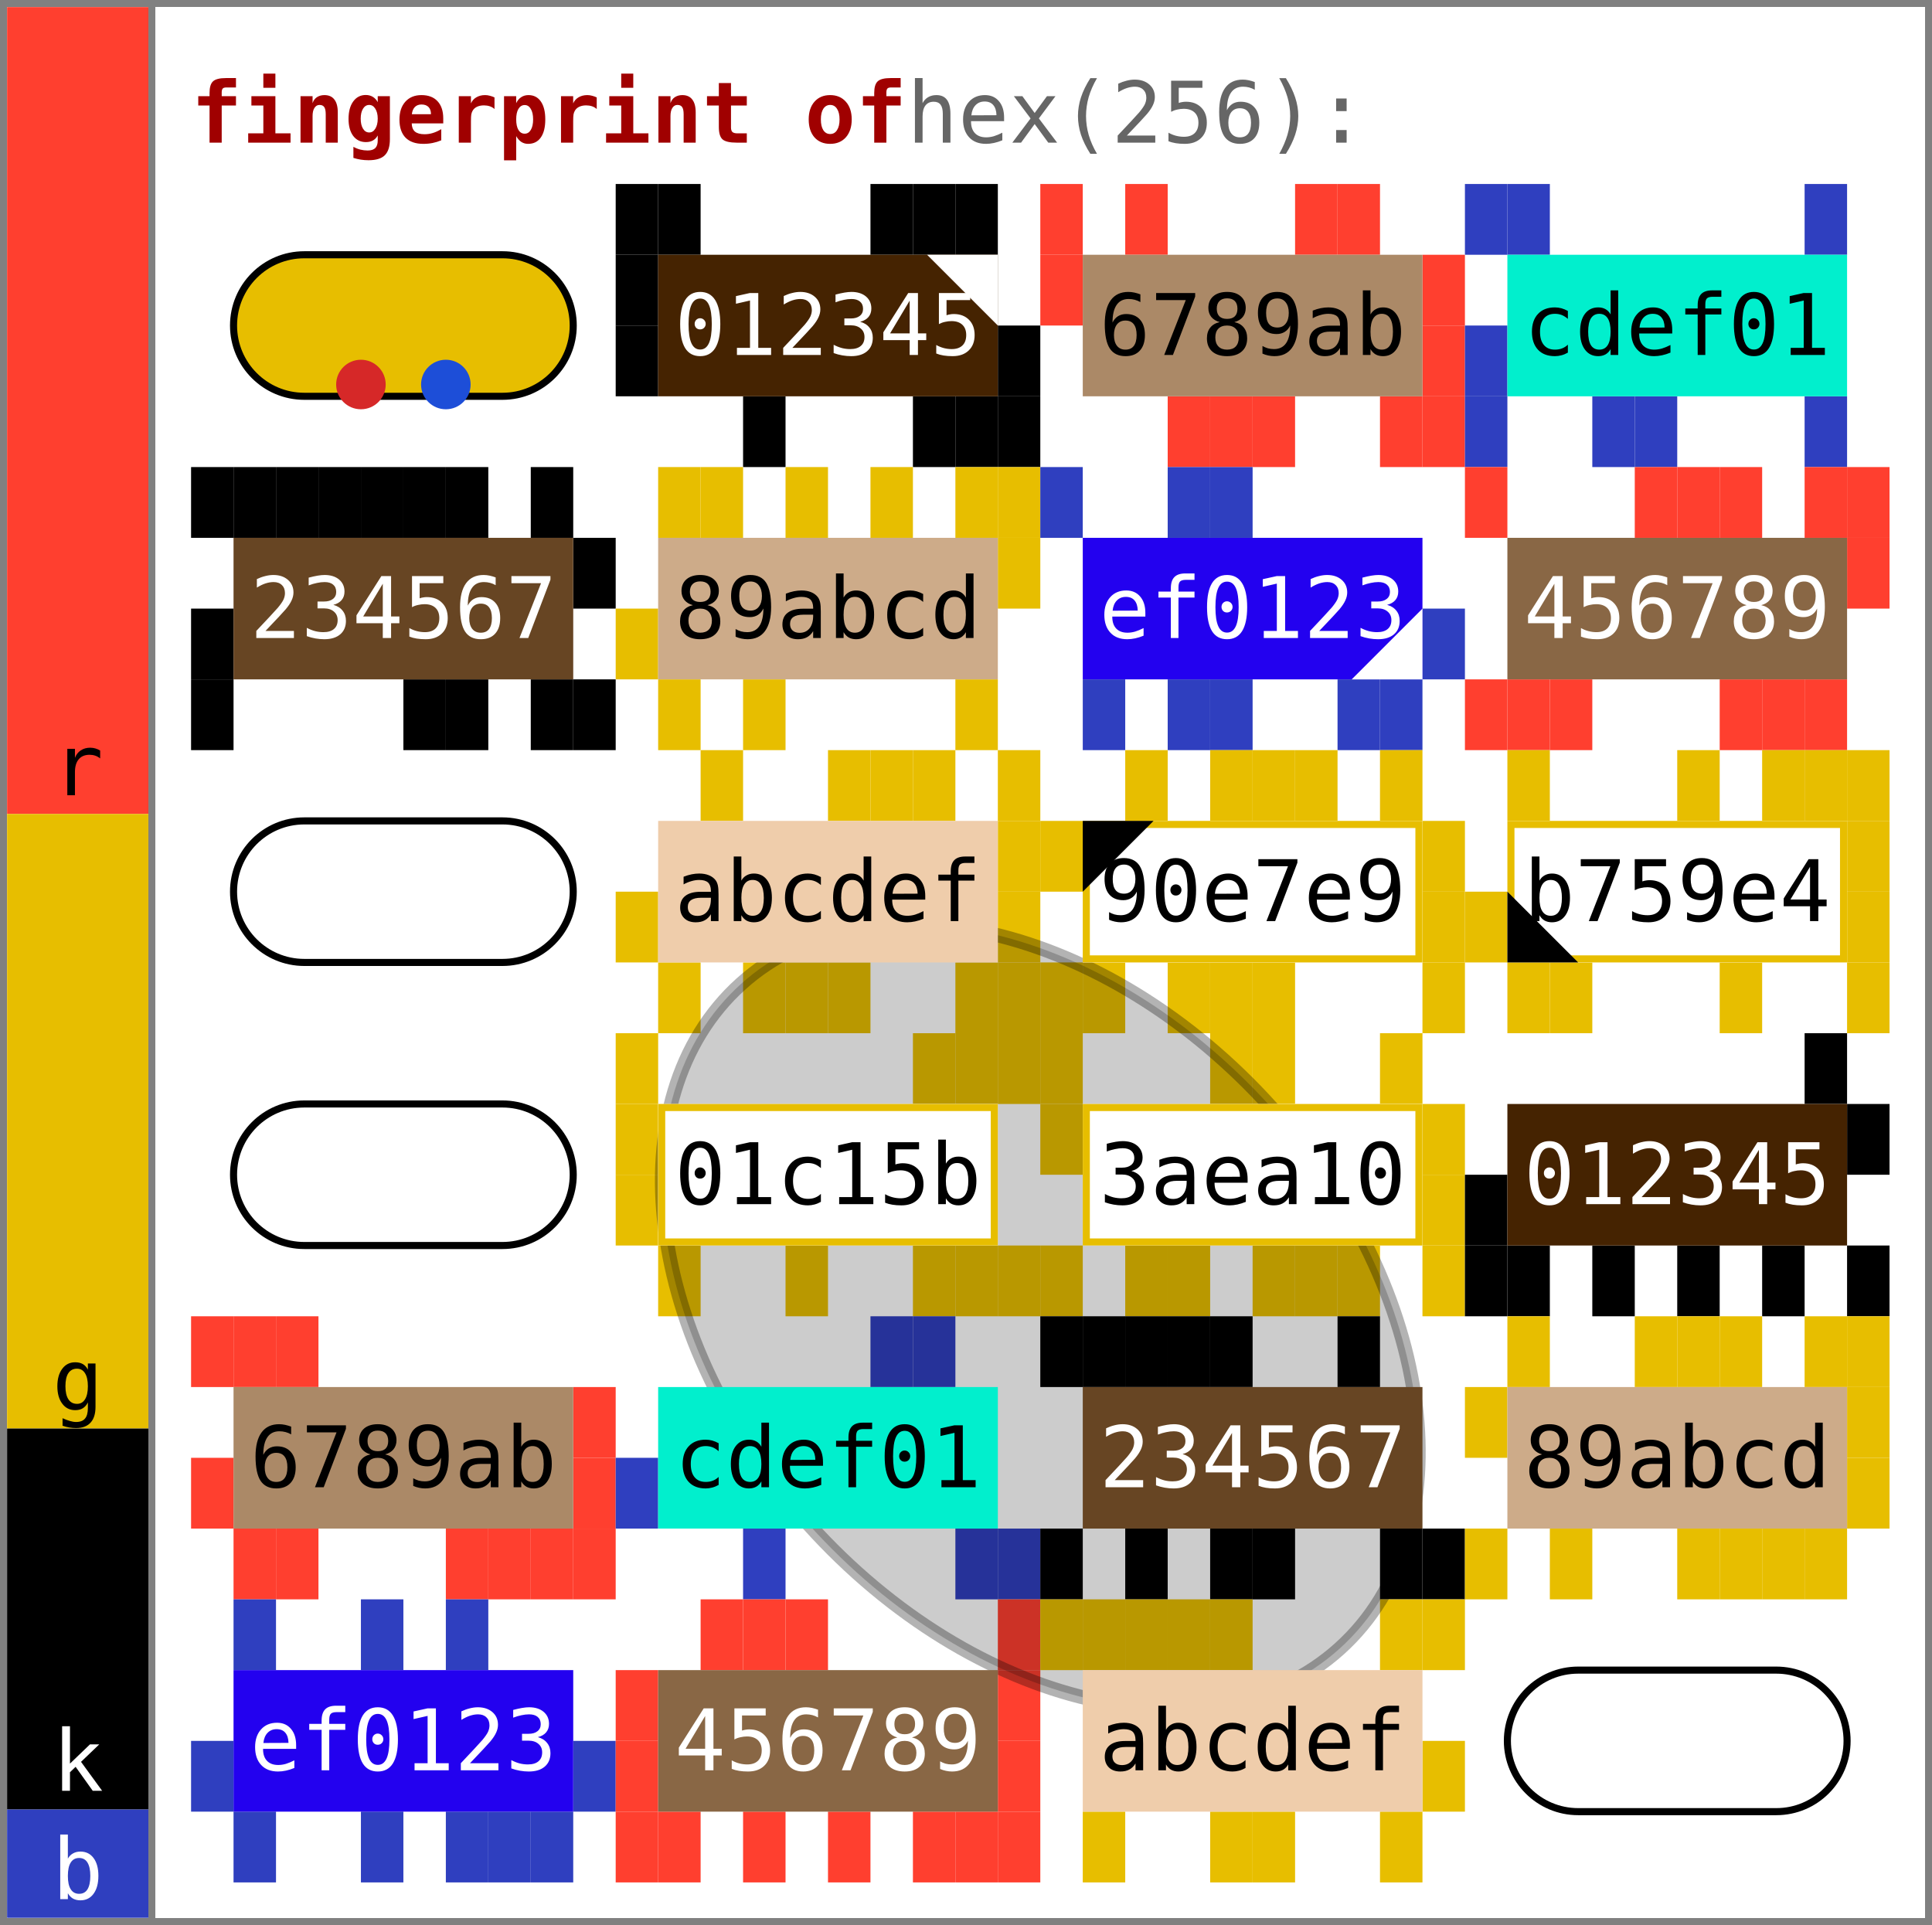
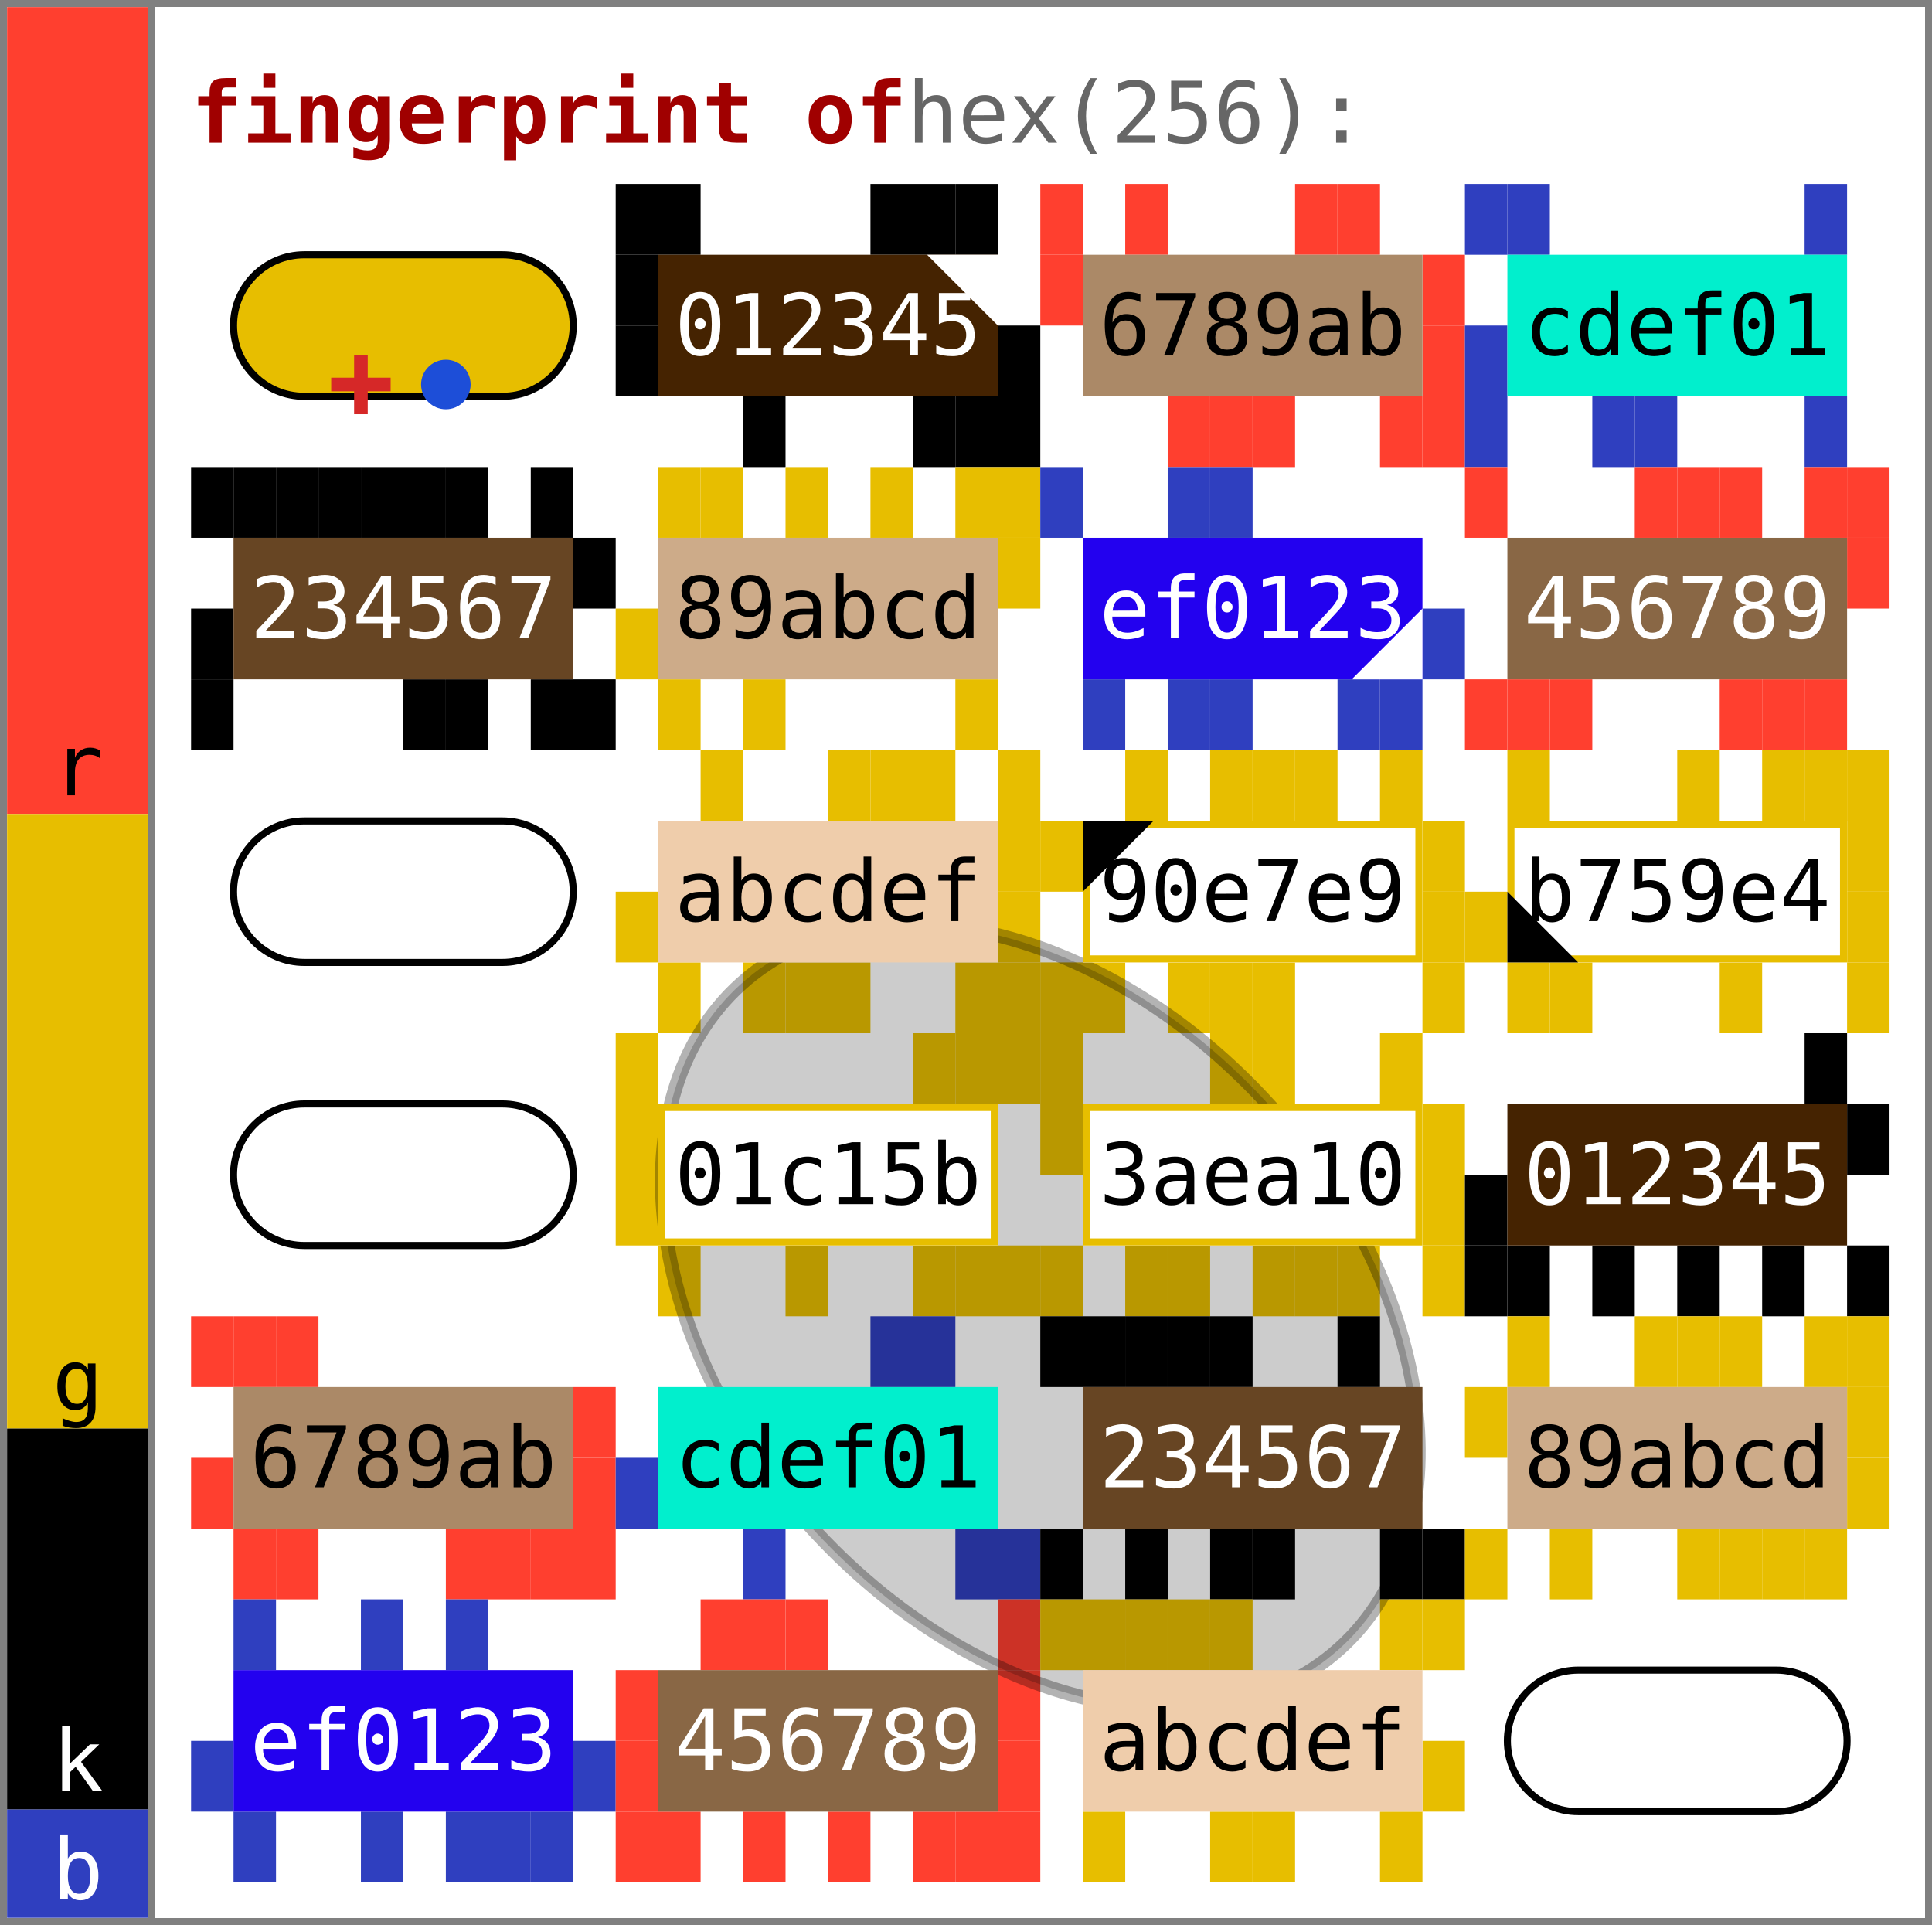
- <svg xmlns="http://www.w3.org/2000/svg" width="273.0" height="272.0" viewBox="0 0 273.0 272.0" data-entviz-version="v7" data-entviz-lib="0.7.1" data-input-bytes="256" data-cols="4" data-rows="6" data-truncated="true">
+ <svg xmlns="http://www.w3.org/2000/svg" width="273.0" height="272.0" viewBox="0 0 273.0 272.0" data-entviz-version="v8" data-entviz-lib="0.7.1" data-input-bytes="256" data-cols="4" data-rows="6" data-truncated="true">
  <defs>
    <clipPath id="grid-clip-c479c3873cc56621-4x6">
      <rect x="27.0" y="26.0" width="240.0" height="240.0" />
    </clipPath>
  </defs>
  <rect x="0" y="0" width="273.0" height="272.0" fill="#ffffff" />
  <g data-channel="grid">
    <rect x="27.0" y="26.0" width="240.0" height="240.0" fill="#ffffff" />
    <g>
      <rect x="87.0" y="26.0" width="6.0" height="10.0" fill="#000000" />
      <rect x="93.0" y="26.0" width="6.0" height="10.0" fill="#000000" />
      <rect x="123.0" y="26.0" width="6.0" height="10.0" fill="#000000" />
      <rect x="129.0" y="26.0" width="6.0" height="10.0" fill="#000000" />
      <rect x="135.0" y="26.0" width="6.0" height="10.0" fill="#000000" />
      <rect x="141.0" y="46.0" width="6.0" height="10.0" fill="#000000" />
      <rect x="141.0" y="56.0" width="6.0" height="10.0" fill="#000000" />
      <rect x="135.0" y="56.0" width="6.0" height="10.0" fill="#000000" />
      <rect x="129.0" y="56.0" width="6.0" height="10.0" fill="#000000" />
      <rect x="105.0" y="56.0" width="6.0" height="10.0" fill="#000000" />
      <rect x="87.0" y="46.0" width="6.0" height="10.0" fill="#000000" />
      <rect x="87.0" y="36.0" width="6.0" height="10.0" fill="#000000" />
      <rect x="147.0" y="26.0" width="6.0" height="10.0" fill="#ff3f2f" />
      <rect x="159.0" y="26.0" width="6.0" height="10.0" fill="#ff3f2f" />
      <rect x="183.0" y="26.0" width="6.0" height="10.0" fill="#ff3f2f" />
      <rect x="189.0" y="26.0" width="6.0" height="10.0" fill="#ff3f2f" />
      <rect x="201.0" y="36.0" width="6.0" height="10.0" fill="#ff3f2f" />
      <rect x="201.0" y="46.0" width="6.0" height="10.0" fill="#ff3f2f" />
      <rect x="201.0" y="56.0" width="6.0" height="10.0" fill="#ff3f2f" />
      <rect x="195.0" y="56.0" width="6.0" height="10.0" fill="#ff3f2f" />
      <rect x="177.0" y="56.0" width="6.0" height="10.0" fill="#ff3f2f" />
      <rect x="171.0" y="56.0" width="6.0" height="10.0" fill="#ff3f2f" />
      <rect x="165.0" y="56.0" width="6.0" height="10.0" fill="#ff3f2f" />
      <rect x="147.0" y="36.0" width="6.0" height="10.0" fill="#ff3f2f" />
      <rect x="207.0" y="26.0" width="6.0" height="10.0" fill="#2f3fbf" />
      <rect x="213.0" y="26.0" width="6.0" height="10.0" fill="#2f3fbf" />
      <rect x="255.0" y="26.0" width="6.0" height="10.0" fill="#2f3fbf" />
      <rect x="255.0" y="56.0" width="6.0" height="10.0" fill="#2f3fbf" />
      <rect x="231.0" y="56.0" width="6.0" height="10.0" fill="#2f3fbf" />
      <rect x="225.0" y="56.0" width="6.0" height="10.0" fill="#2f3fbf" />
      <rect x="207.0" y="56.0" width="6.0" height="10.0" fill="#2f3fbf" />
      <rect x="207.0" y="46.0" width="6.0" height="10.0" fill="#2f3fbf" />
      <rect x="27.0" y="66.0" width="6.0" height="10.0" fill="#000000" />
      <rect x="33.0" y="66.0" width="6.0" height="10.0" fill="#000000" />
      <rect x="39.0" y="66.0" width="6.0" height="10.0" fill="#000000" />
      <rect x="45.0" y="66.0" width="6.0" height="10.0" fill="#000000" />
      <rect x="51.0" y="66.0" width="6.0" height="10.0" fill="#000000" />
      <rect x="57.0" y="66.0" width="6.0" height="10.0" fill="#000000" />
      <rect x="63.0" y="66.0" width="6.0" height="10.0" fill="#000000" />
      <rect x="75.0" y="66.0" width="6.0" height="10.0" fill="#000000" />
      <rect x="81.0" y="76.0" width="6.0" height="10.0" fill="#000000" />
      <rect x="81.0" y="96.0" width="6.0" height="10.0" fill="#000000" />
      <rect x="75.0" y="96.0" width="6.0" height="10.0" fill="#000000" />
      <rect x="63.0" y="96.0" width="6.0" height="10.0" fill="#000000" />
      <rect x="57.0" y="96.0" width="6.0" height="10.0" fill="#000000" />
      <rect x="27.0" y="96.0" width="6.0" height="10.0" fill="#000000" />
      <rect x="27.0" y="86.0" width="6.0" height="10.0" fill="#000000" />
      <rect x="93.0" y="66.0" width="6.0" height="10.0" fill="#e7be00" />
      <rect x="99.0" y="66.0" width="6.0" height="10.0" fill="#e7be00" />
      <rect x="111.0" y="66.0" width="6.0" height="10.0" fill="#e7be00" />
      <rect x="123.0" y="66.0" width="6.0" height="10.0" fill="#e7be00" />
      <rect x="135.0" y="66.0" width="6.0" height="10.0" fill="#e7be00" />
      <rect x="141.0" y="66.0" width="6.0" height="10.0" fill="#e7be00" />
      <rect x="141.0" y="76.0" width="6.0" height="10.0" fill="#e7be00" />
      <rect x="135.0" y="96.0" width="6.0" height="10.0" fill="#e7be00" />
      <rect x="105.0" y="96.0" width="6.0" height="10.0" fill="#e7be00" />
      <rect x="93.0" y="96.0" width="6.0" height="10.0" fill="#e7be00" />
      <rect x="87.0" y="86.0" width="6.0" height="10.0" fill="#e7be00" />
      <rect x="147.0" y="66.0" width="6.0" height="10.0" fill="#2f3fbf" />
      <rect x="165.0" y="66.0" width="6.0" height="10.0" fill="#2f3fbf" />
      <rect x="171.0" y="66.0" width="6.0" height="10.0" fill="#2f3fbf" />
      <rect x="201.0" y="86.0" width="6.0" height="10.0" fill="#2f3fbf" />
      <rect x="195.0" y="96.0" width="6.0" height="10.0" fill="#2f3fbf" />
      <rect x="189.0" y="96.0" width="6.0" height="10.0" fill="#2f3fbf" />
      <rect x="171.0" y="96.0" width="6.0" height="10.0" fill="#2f3fbf" />
      <rect x="165.0" y="96.0" width="6.0" height="10.0" fill="#2f3fbf" />
      <rect x="153.0" y="96.0" width="6.0" height="10.0" fill="#2f3fbf" />
      <rect x="207.0" y="66.0" width="6.0" height="10.0" fill="#ff3f2f" />
      <rect x="231.0" y="66.0" width="6.0" height="10.0" fill="#ff3f2f" />
      <rect x="237.0" y="66.0" width="6.0" height="10.0" fill="#ff3f2f" />
      <rect x="243.0" y="66.0" width="6.0" height="10.0" fill="#ff3f2f" />
      <rect x="255.0" y="66.0" width="6.0" height="10.0" fill="#ff3f2f" />
      <rect x="261.0" y="66.0" width="6.0" height="10.0" fill="#ff3f2f" />
      <rect x="261.0" y="76.0" width="6.0" height="10.0" fill="#ff3f2f" />
      <rect x="255.0" y="96.0" width="6.0" height="10.0" fill="#ff3f2f" />
      <rect x="249.0" y="96.0" width="6.0" height="10.0" fill="#ff3f2f" />
      <rect x="243.0" y="96.0" width="6.0" height="10.0" fill="#ff3f2f" />
      <rect x="219.0" y="96.0" width="6.0" height="10.0" fill="#ff3f2f" />
      <rect x="213.0" y="96.0" width="6.0" height="10.0" fill="#ff3f2f" />
      <rect x="207.0" y="96.0" width="6.0" height="10.0" fill="#ff3f2f" />
      <rect x="99.0" y="106.0" width="6.0" height="10.0" fill="#e7be00" />
      <rect x="117.0" y="106.0" width="6.0" height="10.0" fill="#e7be00" />
      <rect x="123.0" y="106.0" width="6.0" height="10.0" fill="#e7be00" />
      <rect x="129.0" y="106.0" width="6.0" height="10.0" fill="#e7be00" />
      <rect x="141.0" y="106.0" width="6.0" height="10.0" fill="#e7be00" />
      <rect x="141.0" y="116.0" width="6.0" height="10.0" fill="#e7be00" />
      <rect x="141.0" y="126.0" width="6.0" height="10.0" fill="#e7be00" />
      <rect x="141.0" y="136.0" width="6.0" height="10.0" fill="#e7be00" />
      <rect x="135.0" y="136.0" width="6.0" height="10.0" fill="#e7be00" />
      <rect x="117.0" y="136.0" width="6.0" height="10.0" fill="#e7be00" />
      <rect x="111.0" y="136.0" width="6.0" height="10.0" fill="#e7be00" />
      <rect x="105.0" y="136.0" width="6.0" height="10.0" fill="#e7be00" />
      <rect x="93.0" y="136.0" width="6.0" height="10.0" fill="#e7be00" />
      <rect x="87.0" y="126.0" width="6.0" height="10.0" fill="#e7be00" />
      <rect x="159.0" y="106.0" width="6.0" height="10.0" fill="#e7be00" />
      <rect x="171.0" y="106.0" width="6.0" height="10.0" fill="#e7be00" />
      <rect x="177.0" y="106.0" width="6.0" height="10.0" fill="#e7be00" />
      <rect x="183.0" y="106.0" width="6.0" height="10.0" fill="#e7be00" />
      <rect x="195.0" y="106.0" width="6.0" height="10.0" fill="#e7be00" />
      <rect x="201.0" y="116.0" width="6.0" height="10.0" fill="#e7be00" />
      <rect x="201.0" y="126.0" width="6.0" height="10.0" fill="#e7be00" />
      <rect x="201.0" y="136.0" width="6.0" height="10.0" fill="#e7be00" />
      <rect x="177.0" y="136.0" width="6.0" height="10.0" fill="#e7be00" />
      <rect x="171.0" y="136.0" width="6.0" height="10.0" fill="#e7be00" />
      <rect x="165.0" y="136.0" width="6.0" height="10.0" fill="#e7be00" />
      <rect x="153.0" y="136.0" width="6.0" height="10.0" fill="#e7be00" />
      <rect x="147.0" y="136.0" width="6.0" height="10.0" fill="#e7be00" />
      <rect x="147.0" y="116.0" width="6.0" height="10.0" fill="#e7be00" />
      <rect x="213.0" y="106.0" width="6.0" height="10.0" fill="#e7be00" />
      <rect x="237.0" y="106.0" width="6.0" height="10.0" fill="#e7be00" />
      <rect x="249.0" y="106.0" width="6.0" height="10.0" fill="#e7be00" />
      <rect x="255.0" y="106.0" width="6.0" height="10.0" fill="#e7be00" />
      <rect x="261.0" y="106.0" width="6.0" height="10.0" fill="#e7be00" />
      <rect x="261.0" y="116.0" width="6.0" height="10.0" fill="#e7be00" />
      <rect x="261.0" y="126.0" width="6.0" height="10.0" fill="#e7be00" />
      <rect x="261.0" y="136.0" width="6.0" height="10.0" fill="#e7be00" />
      <rect x="243.0" y="136.0" width="6.0" height="10.0" fill="#e7be00" />
      <rect x="219.0" y="136.0" width="6.0" height="10.0" fill="#e7be00" />
      <rect x="213.0" y="136.0" width="6.0" height="10.0" fill="#e7be00" />
      <rect x="207.0" y="126.0" width="6.0" height="10.0" fill="#e7be00" />
      <rect x="87.0" y="146.0" width="6.0" height="10.0" fill="#e7be00" />
      <rect x="129.0" y="146.0" width="6.0" height="10.0" fill="#e7be00" />
      <rect x="135.0" y="146.0" width="6.0" height="10.0" fill="#e7be00" />
      <rect x="141.0" y="146.0" width="6.0" height="10.0" fill="#e7be00" />
      <rect x="141.0" y="176.0" width="6.0" height="10.0" fill="#e7be00" />
      <rect x="135.0" y="176.0" width="6.0" height="10.0" fill="#e7be00" />
      <rect x="129.0" y="176.0" width="6.0" height="10.0" fill="#e7be00" />
      <rect x="111.0" y="176.0" width="6.0" height="10.0" fill="#e7be00" />
      <rect x="93.0" y="176.0" width="6.0" height="10.0" fill="#e7be00" />
      <rect x="87.0" y="166.0" width="6.0" height="10.0" fill="#e7be00" />
      <rect x="87.0" y="156.0" width="6.0" height="10.0" fill="#e7be00" />
      <rect x="147.0" y="146.0" width="6.0" height="10.0" fill="#e7be00" />
      <rect x="171.0" y="146.0" width="6.0" height="10.0" fill="#e7be00" />
      <rect x="177.0" y="146.0" width="6.0" height="10.0" fill="#e7be00" />
      <rect x="195.0" y="146.0" width="6.0" height="10.0" fill="#e7be00" />
      <rect x="201.0" y="156.0" width="6.0" height="10.0" fill="#e7be00" />
      <rect x="201.0" y="166.0" width="6.0" height="10.0" fill="#e7be00" />
      <rect x="201.0" y="176.0" width="6.0" height="10.0" fill="#e7be00" />
      <rect x="189.0" y="176.0" width="6.0" height="10.0" fill="#e7be00" />
      <rect x="183.0" y="176.0" width="6.0" height="10.0" fill="#e7be00" />
      <rect x="177.0" y="176.0" width="6.0" height="10.0" fill="#e7be00" />
      <rect x="165.0" y="176.0" width="6.0" height="10.0" fill="#e7be00" />
      <rect x="159.0" y="176.0" width="6.0" height="10.0" fill="#e7be00" />
      <rect x="147.0" y="176.0" width="6.0" height="10.0" fill="#e7be00" />
      <rect x="147.0" y="156.0" width="6.0" height="10.0" fill="#e7be00" />
      <rect x="255.0" y="146.0" width="6.0" height="10.0" fill="#000000" />
      <rect x="261.0" y="156.0" width="6.0" height="10.0" fill="#000000" />
      <rect x="261.0" y="176.0" width="6.0" height="10.0" fill="#000000" />
      <rect x="249.0" y="176.0" width="6.0" height="10.0" fill="#000000" />
      <rect x="237.0" y="176.0" width="6.0" height="10.0" fill="#000000" />
      <rect x="225.0" y="176.0" width="6.0" height="10.0" fill="#000000" />
      <rect x="213.0" y="176.0" width="6.0" height="10.0" fill="#000000" />
      <rect x="207.0" y="176.0" width="6.0" height="10.0" fill="#000000" />
      <rect x="207.0" y="166.0" width="6.0" height="10.0" fill="#000000" />
      <rect x="27.0" y="186.0" width="6.0" height="10.0" fill="#ff3f2f" />
      <rect x="33.0" y="186.0" width="6.0" height="10.0" fill="#ff3f2f" />
      <rect x="39.0" y="186.0" width="6.0" height="10.0" fill="#ff3f2f" />
      <rect x="81.0" y="196.0" width="6.0" height="10.0" fill="#ff3f2f" />
      <rect x="81.0" y="206.0" width="6.0" height="10.0" fill="#ff3f2f" />
      <rect x="81.0" y="216.0" width="6.0" height="10.0" fill="#ff3f2f" />
      <rect x="75.0" y="216.0" width="6.0" height="10.0" fill="#ff3f2f" />
      <rect x="69.0" y="216.0" width="6.0" height="10.0" fill="#ff3f2f" />
      <rect x="63.0" y="216.0" width="6.0" height="10.0" fill="#ff3f2f" />
      <rect x="39.0" y="216.0" width="6.0" height="10.0" fill="#ff3f2f" />
      <rect x="33.0" y="216.0" width="6.0" height="10.0" fill="#ff3f2f" />
      <rect x="27.0" y="206.0" width="6.0" height="10.0" fill="#ff3f2f" />
      <rect x="123.0" y="186.0" width="6.0" height="10.0" fill="#2f3fbf" />
      <rect x="129.0" y="186.0" width="6.0" height="10.0" fill="#2f3fbf" />
      <rect x="141.0" y="216.0" width="6.0" height="10.0" fill="#2f3fbf" />
      <rect x="135.0" y="216.0" width="6.0" height="10.0" fill="#2f3fbf" />
      <rect x="105.0" y="216.0" width="6.0" height="10.0" fill="#2f3fbf" />
      <rect x="87.0" y="206.0" width="6.0" height="10.0" fill="#2f3fbf" />
      <rect x="147.0" y="186.0" width="6.0" height="10.0" fill="#000000" />
      <rect x="153.0" y="186.0" width="6.0" height="10.0" fill="#000000" />
      <rect x="159.0" y="186.0" width="6.0" height="10.0" fill="#000000" />
      <rect x="165.0" y="186.0" width="6.0" height="10.0" fill="#000000" />
      <rect x="171.0" y="186.0" width="6.0" height="10.0" fill="#000000" />
      <rect x="189.0" y="186.0" width="6.0" height="10.0" fill="#000000" />
      <rect x="201.0" y="216.0" width="6.0" height="10.0" fill="#000000" />
      <rect x="195.0" y="216.0" width="6.0" height="10.0" fill="#000000" />
      <rect x="177.0" y="216.0" width="6.0" height="10.0" fill="#000000" />
      <rect x="171.0" y="216.0" width="6.0" height="10.0" fill="#000000" />
      <rect x="159.0" y="216.0" width="6.0" height="10.0" fill="#000000" />
      <rect x="147.0" y="216.0" width="6.0" height="10.0" fill="#000000" />
      <rect x="213.0" y="186.0" width="6.0" height="10.0" fill="#e7be00" />
      <rect x="231.0" y="186.0" width="6.0" height="10.0" fill="#e7be00" />
      <rect x="237.0" y="186.0" width="6.0" height="10.0" fill="#e7be00" />
      <rect x="243.0" y="186.0" width="6.0" height="10.0" fill="#e7be00" />
      <rect x="255.0" y="186.0" width="6.0" height="10.0" fill="#e7be00" />
      <rect x="261.0" y="186.0" width="6.0" height="10.0" fill="#e7be00" />
      <rect x="261.0" y="196.0" width="6.0" height="10.0" fill="#e7be00" />
      <rect x="261.0" y="206.0" width="6.0" height="10.0" fill="#e7be00" />
      <rect x="255.0" y="216.0" width="6.0" height="10.0" fill="#e7be00" />
      <rect x="249.0" y="216.0" width="6.0" height="10.0" fill="#e7be00" />
      <rect x="243.0" y="216.0" width="6.0" height="10.0" fill="#e7be00" />
      <rect x="237.0" y="216.0" width="6.0" height="10.0" fill="#e7be00" />
      <rect x="219.0" y="216.0" width="6.0" height="10.0" fill="#e7be00" />
      <rect x="207.0" y="216.0" width="6.0" height="10.0" fill="#e7be00" />
      <rect x="207.0" y="196.0" width="6.0" height="10.0" fill="#e7be00" />
      <rect x="33.0" y="226.0" width="6.0" height="10.0" fill="#2f3fbf" />
      <rect x="51.0" y="226.0" width="6.0" height="10.0" fill="#2f3fbf" />
      <rect x="63.0" y="226.0" width="6.0" height="10.0" fill="#2f3fbf" />
      <rect x="81.0" y="246.0" width="6.0" height="10.0" fill="#2f3fbf" />
      <rect x="75.0" y="256.0" width="6.0" height="10.0" fill="#2f3fbf" />
      <rect x="69.0" y="256.0" width="6.0" height="10.0" fill="#2f3fbf" />
      <rect x="63.0" y="256.0" width="6.0" height="10.0" fill="#2f3fbf" />
      <rect x="51.0" y="256.0" width="6.0" height="10.0" fill="#2f3fbf" />
      <rect x="33.0" y="256.0" width="6.0" height="10.0" fill="#2f3fbf" />
      <rect x="27.0" y="246.0" width="6.0" height="10.0" fill="#2f3fbf" />
      <rect x="99.0" y="226.0" width="6.0" height="10.0" fill="#ff3f2f" />
      <rect x="105.0" y="226.0" width="6.0" height="10.0" fill="#ff3f2f" />
      <rect x="111.0" y="226.0" width="6.0" height="10.0" fill="#ff3f2f" />
      <rect x="141.0" y="226.0" width="6.0" height="10.0" fill="#ff3f2f" />
      <rect x="141.0" y="236.0" width="6.0" height="10.0" fill="#ff3f2f" />
      <rect x="141.0" y="246.0" width="6.0" height="10.0" fill="#ff3f2f" />
      <rect x="141.0" y="256.0" width="6.0" height="10.0" fill="#ff3f2f" />
      <rect x="135.0" y="256.0" width="6.0" height="10.0" fill="#ff3f2f" />
      <rect x="129.0" y="256.0" width="6.0" height="10.0" fill="#ff3f2f" />
      <rect x="117.0" y="256.0" width="6.0" height="10.0" fill="#ff3f2f" />
      <rect x="105.0" y="256.0" width="6.0" height="10.0" fill="#ff3f2f" />
      <rect x="93.0" y="256.0" width="6.0" height="10.0" fill="#ff3f2f" />
      <rect x="87.0" y="256.0" width="6.0" height="10.0" fill="#ff3f2f" />
      <rect x="87.0" y="246.0" width="6.0" height="10.0" fill="#ff3f2f" />
      <rect x="87.0" y="236.0" width="6.0" height="10.0" fill="#ff3f2f" />
      <rect x="147.0" y="226.0" width="6.0" height="10.0" fill="#e7be00" />
      <rect x="153.0" y="226.0" width="6.0" height="10.0" fill="#e7be00" />
      <rect x="159.0" y="226.0" width="6.0" height="10.0" fill="#e7be00" />
      <rect x="165.0" y="226.0" width="6.0" height="10.0" fill="#e7be00" />
      <rect x="171.0" y="226.0" width="6.0" height="10.0" fill="#e7be00" />
      <rect x="195.0" y="226.0" width="6.0" height="10.0" fill="#e7be00" />
      <rect x="201.0" y="226.0" width="6.0" height="10.0" fill="#e7be00" />
      <rect x="201.0" y="246.0" width="6.0" height="10.0" fill="#e7be00" />
      <rect x="195.0" y="256.0" width="6.0" height="10.0" fill="#e7be00" />
      <rect x="177.0" y="256.0" width="6.0" height="10.0" fill="#e7be00" />
      <rect x="171.0" y="256.0" width="6.0" height="10.0" fill="#e7be00" />
      <rect x="153.0" y="256.0" width="6.0" height="10.0" fill="#e7be00" />
    </g>
    <g clip-path="url(#grid-clip-c479c3873cc56621-4x6)" data-channel="ellipse" data-ellipse-anchor-x="147.0" data-ellipse-anchor-y="186.0" data-ellipse-rx="63.199999999999996" data-ellipse-ry="44.0" data-ellipse-rotation-deg="48.0">
      <ellipse cx="147.0" cy="186.0" rx="63.2" ry="44.0" transform="rotate(48.0 147.0 186.0)" fill="#000000" stroke="#000000" fill-opacity="0.2" stroke-opacity="0.3" stroke-width="2.0" />
    </g>
    <g>
      <g data-channel="cell" data-cell-index="0" data-cell-row="0" data-cell-col="0" data-cell-blank="true" data-cell-blank-map="true">
        <rect x="33.0" y="36.0" width="48.0" height="20.0" rx="10.0" ry="10.0" fill="#e7be00" stroke="#000000" stroke-width="1" />
-         <circle cx="51.0" cy="54.333" r="3.5" fill="#d62828" data-blank-map-max="true" />
-         <circle cx="63.0" cy="54.333" r="3.5" fill="#1d4ed8" data-blank-map-min="true" />
+         <circle cx="63.0" cy="54.333" r="3.5" fill="#1d4ed8" data-blank-map-min="5,2" />
+         <path d="M 46.8,54.333 H 55.2 M 51.0,50.133 V 58.533" fill="none" stroke="#d62828" stroke-width="1.925" stroke-linecap="butt" data-blank-map-max="5,1" />
      </g>
      <g data-channel="cell" data-cell-index="1" data-cell-row="0" data-cell-col="1" data-cell-quartile="2">
        <rect x="93.0" y="36.0" width="48.0" height="20.0" fill="#452301" />
        <text x="117.0" y="46.0" fill="#ffffff" style="font-family: &quot;JetBrains Mono&quot;, &quot;Menlo&quot;, &quot;Consolas&quot;, &quot;DejaVu Sans Mono&quot;, &quot;Liberation Mono&quot;, &quot;Roboto Mono&quot;, &quot;Noto Sans Mono&quot;, monospace; font-size: 12.0px;" text-anchor="middle" dominant-baseline="central">012345</text>
        <polygon points="141.0,36.0 131.0,36.0 141.0,46.0" fill="#ffffff" />
      </g>
      <g data-channel="cell" data-cell-index="2" data-cell-row="0" data-cell-col="2">
        <rect x="153.0" y="36.0" width="48.0" height="20.0" fill="#ab8967" />
        <text x="177.0" y="46.0" fill="#000000" style="font-family: &quot;JetBrains Mono&quot;, &quot;Menlo&quot;, &quot;Consolas&quot;, &quot;DejaVu Sans Mono&quot;, &quot;Liberation Mono&quot;, &quot;Roboto Mono&quot;, &quot;Noto Sans Mono&quot;, monospace; font-size: 12.0px;" text-anchor="middle" dominant-baseline="central">6789ab</text>
      </g>
      <g data-channel="cell" data-cell-index="3" data-cell-row="0" data-cell-col="3">
        <rect x="213.0" y="36.0" width="48.0" height="20.0" fill="#01efcd" />
        <text x="237.0" y="46.0" fill="#000000" style="font-family: &quot;JetBrains Mono&quot;, &quot;Menlo&quot;, &quot;Consolas&quot;, &quot;DejaVu Sans Mono&quot;, &quot;Liberation Mono&quot;, &quot;Roboto Mono&quot;, &quot;Noto Sans Mono&quot;, monospace; font-size: 12.0px;" text-anchor="middle" dominant-baseline="central">cdef01</text>
      </g>
      <g data-channel="cell" data-cell-index="4" data-cell-row="1" data-cell-col="0">
        <rect x="33.0" y="76.0" width="48.0" height="20.0" fill="#674523" />
        <text x="57.0" y="86.0" fill="#ffffff" style="font-family: &quot;JetBrains Mono&quot;, &quot;Menlo&quot;, &quot;Consolas&quot;, &quot;DejaVu Sans Mono&quot;, &quot;Liberation Mono&quot;, &quot;Roboto Mono&quot;, &quot;Noto Sans Mono&quot;, monospace; font-size: 12.0px;" text-anchor="middle" dominant-baseline="central">234567</text>
      </g>
      <g data-channel="cell" data-cell-index="5" data-cell-row="1" data-cell-col="1">
        <rect x="93.0" y="76.0" width="48.0" height="20.0" fill="#cdab89" />
        <text x="117.0" y="86.0" fill="#000000" style="font-family: &quot;JetBrains Mono&quot;, &quot;Menlo&quot;, &quot;Consolas&quot;, &quot;DejaVu Sans Mono&quot;, &quot;Liberation Mono&quot;, &quot;Roboto Mono&quot;, &quot;Noto Sans Mono&quot;, monospace; font-size: 12.0px;" text-anchor="middle" dominant-baseline="central">89abcd</text>
      </g>
      <g data-channel="cell" data-cell-index="6" data-cell-row="1" data-cell-col="2" data-cell-quartile="3">
        <rect x="153.0" y="76.0" width="48.0" height="20.0" fill="#2301ef" />
        <text x="177.0" y="86.0" fill="#ffffff" style="font-family: &quot;JetBrains Mono&quot;, &quot;Menlo&quot;, &quot;Consolas&quot;, &quot;DejaVu Sans Mono&quot;, &quot;Liberation Mono&quot;, &quot;Roboto Mono&quot;, &quot;Noto Sans Mono&quot;, monospace; font-size: 12.0px;" text-anchor="middle" dominant-baseline="central">ef0123</text>
        <polygon points="201.0,96.0 201.0,86.0 191.0,96.0" fill="#ffffff" />
      </g>
      <g data-channel="cell" data-cell-index="7" data-cell-row="1" data-cell-col="3">
        <rect x="213.0" y="76.0" width="48.0" height="20.0" fill="#896745" />
        <text x="237.0" y="86.0" fill="#ffffff" style="font-family: &quot;JetBrains Mono&quot;, &quot;Menlo&quot;, &quot;Consolas&quot;, &quot;DejaVu Sans Mono&quot;, &quot;Liberation Mono&quot;, &quot;Roboto Mono&quot;, &quot;Noto Sans Mono&quot;, monospace; font-size: 12.0px;" text-anchor="middle" dominant-baseline="central">456789</text>
      </g>
      <g data-channel="cell" data-cell-index="8" data-cell-row="2" data-cell-col="0" data-cell-blank="true">
        <rect x="33.0" y="116.0" width="48.0" height="20.0" rx="10.0" ry="10.0" fill="none" stroke="#000000" stroke-width="1" />
      </g>
      <g data-channel="cell" data-cell-index="9" data-cell-row="2" data-cell-col="1">
        <rect x="93.0" y="116.0" width="48.0" height="20.0" fill="#efcdab" />
        <text x="117.0" y="126.0" fill="#000000" style="font-family: &quot;JetBrains Mono&quot;, &quot;Menlo&quot;, &quot;Consolas&quot;, &quot;DejaVu Sans Mono&quot;, &quot;Liberation Mono&quot;, &quot;Roboto Mono&quot;, &quot;Noto Sans Mono&quot;, monospace; font-size: 12.0px;" text-anchor="middle" dominant-baseline="central">abcdef</text>
      </g>
      <g data-channel="cell" data-cell-index="10" data-cell-row="2" data-cell-col="2" data-cell-fingerprint="true" data-cell-quartile="1">
        <rect x="153.0" y="116.0" width="48.0" height="20.0" fill="#ffffff" />
        <rect x="153.5" y="116.5" width="47.0" height="19.0" fill="none" stroke="#e7be00" stroke-width="1" />
        <text x="177.0" y="126.0" fill="#000000" style="font-family: &quot;JetBrains Mono&quot;, &quot;Menlo&quot;, &quot;Consolas&quot;, &quot;DejaVu Sans Mono&quot;, &quot;Liberation Mono&quot;, &quot;Roboto Mono&quot;, &quot;Noto Sans Mono&quot;, monospace; font-size: 12.0px;" text-anchor="middle" dominant-baseline="central">90e7e9</text>
        <polygon points="153.0,116.0 163.0,116.0 153.0,126.0" fill="#000000" />
      </g>
      <g data-channel="cell" data-cell-index="11" data-cell-row="2" data-cell-col="3" data-cell-fingerprint="true" data-cell-quartile="4">
        <rect x="213.0" y="116.0" width="48.0" height="20.0" fill="#ffffff" />
        <rect x="213.5" y="116.5" width="47.0" height="19.0" fill="none" stroke="#e7be00" stroke-width="1" />
        <text x="237.0" y="126.0" fill="#000000" style="font-family: &quot;JetBrains Mono&quot;, &quot;Menlo&quot;, &quot;Consolas&quot;, &quot;DejaVu Sans Mono&quot;, &quot;Liberation Mono&quot;, &quot;Roboto Mono&quot;, &quot;Noto Sans Mono&quot;, monospace; font-size: 12.0px;" text-anchor="middle" dominant-baseline="central">b759e4</text>
        <polygon points="213.0,136.0 213.0,126.0 223.0,136.0" fill="#000000" />
      </g>
      <g data-channel="cell" data-cell-index="12" data-cell-row="3" data-cell-col="0" data-cell-blank="true">
        <rect x="33.0" y="156.0" width="48.0" height="20.0" rx="10.0" ry="10.0" fill="none" stroke="#000000" stroke-width="1" />
      </g>
      <g data-channel="cell" data-cell-index="13" data-cell-row="3" data-cell-col="1" data-cell-fingerprint="true">
        <rect x="93.0" y="156.0" width="48.0" height="20.0" fill="#ffffff" />
        <rect x="93.5" y="156.5" width="47.0" height="19.0" fill="none" stroke="#e7be00" stroke-width="1" />
        <text x="117.0" y="166.0" fill="#000000" style="font-family: &quot;JetBrains Mono&quot;, &quot;Menlo&quot;, &quot;Consolas&quot;, &quot;DejaVu Sans Mono&quot;, &quot;Liberation Mono&quot;, &quot;Roboto Mono&quot;, &quot;Noto Sans Mono&quot;, monospace; font-size: 12.0px;" text-anchor="middle" dominant-baseline="central">01c15b</text>
      </g>
      <g data-channel="cell" data-cell-index="14" data-cell-row="3" data-cell-col="2" data-cell-fingerprint="true">
        <rect x="153.0" y="156.0" width="48.0" height="20.0" fill="#ffffff" />
        <rect x="153.5" y="156.5" width="47.0" height="19.0" fill="none" stroke="#e7be00" stroke-width="1" />
        <text x="177.0" y="166.0" fill="#000000" style="font-family: &quot;JetBrains Mono&quot;, &quot;Menlo&quot;, &quot;Consolas&quot;, &quot;DejaVu Sans Mono&quot;, &quot;Liberation Mono&quot;, &quot;Roboto Mono&quot;, &quot;Noto Sans Mono&quot;, monospace; font-size: 12.0px;" text-anchor="middle" dominant-baseline="central">3aea10</text>
      </g>
      <g data-channel="cell" data-cell-index="15" data-cell-row="3" data-cell-col="3">
        <rect x="213.0" y="156.0" width="48.0" height="20.0" fill="#452301" />
        <text x="237.0" y="166.0" fill="#ffffff" style="font-family: &quot;JetBrains Mono&quot;, &quot;Menlo&quot;, &quot;Consolas&quot;, &quot;DejaVu Sans Mono&quot;, &quot;Liberation Mono&quot;, &quot;Roboto Mono&quot;, &quot;Noto Sans Mono&quot;, monospace; font-size: 12.0px;" text-anchor="middle" dominant-baseline="central">012345</text>
      </g>
      <g data-channel="cell" data-cell-index="16" data-cell-row="4" data-cell-col="0">
        <rect x="33.0" y="196.0" width="48.0" height="20.0" fill="#ab8967" />
        <text x="57.0" y="206.0" fill="#000000" style="font-family: &quot;JetBrains Mono&quot;, &quot;Menlo&quot;, &quot;Consolas&quot;, &quot;DejaVu Sans Mono&quot;, &quot;Liberation Mono&quot;, &quot;Roboto Mono&quot;, &quot;Noto Sans Mono&quot;, monospace; font-size: 12.0px;" text-anchor="middle" dominant-baseline="central">6789ab</text>
      </g>
      <g data-channel="cell" data-cell-index="17" data-cell-row="4" data-cell-col="1">
        <rect x="93.0" y="196.0" width="48.0" height="20.0" fill="#01efcd" />
        <text x="117.0" y="206.0" fill="#000000" style="font-family: &quot;JetBrains Mono&quot;, &quot;Menlo&quot;, &quot;Consolas&quot;, &quot;DejaVu Sans Mono&quot;, &quot;Liberation Mono&quot;, &quot;Roboto Mono&quot;, &quot;Noto Sans Mono&quot;, monospace; font-size: 12.0px;" text-anchor="middle" dominant-baseline="central">cdef01</text>
      </g>
      <g data-channel="cell" data-cell-index="18" data-cell-row="4" data-cell-col="2">
        <rect x="153.0" y="196.0" width="48.0" height="20.0" fill="#674523" />
        <text x="177.0" y="206.0" fill="#ffffff" style="font-family: &quot;JetBrains Mono&quot;, &quot;Menlo&quot;, &quot;Consolas&quot;, &quot;DejaVu Sans Mono&quot;, &quot;Liberation Mono&quot;, &quot;Roboto Mono&quot;, &quot;Noto Sans Mono&quot;, monospace; font-size: 12.0px;" text-anchor="middle" dominant-baseline="central">234567</text>
      </g>
      <g data-channel="cell" data-cell-index="19" data-cell-row="4" data-cell-col="3">
        <rect x="213.0" y="196.0" width="48.0" height="20.0" fill="#cdab89" />
        <text x="237.0" y="206.0" fill="#000000" style="font-family: &quot;JetBrains Mono&quot;, &quot;Menlo&quot;, &quot;Consolas&quot;, &quot;DejaVu Sans Mono&quot;, &quot;Liberation Mono&quot;, &quot;Roboto Mono&quot;, &quot;Noto Sans Mono&quot;, monospace; font-size: 12.0px;" text-anchor="middle" dominant-baseline="central">89abcd</text>
      </g>
      <g data-channel="cell" data-cell-index="20" data-cell-row="5" data-cell-col="0">
        <rect x="33.0" y="236.0" width="48.0" height="20.0" fill="#2301ef" />
        <text x="57.0" y="246.0" fill="#ffffff" style="font-family: &quot;JetBrains Mono&quot;, &quot;Menlo&quot;, &quot;Consolas&quot;, &quot;DejaVu Sans Mono&quot;, &quot;Liberation Mono&quot;, &quot;Roboto Mono&quot;, &quot;Noto Sans Mono&quot;, monospace; font-size: 12.0px;" text-anchor="middle" dominant-baseline="central">ef0123</text>
      </g>
      <g data-channel="cell" data-cell-index="21" data-cell-row="5" data-cell-col="1">
        <rect x="93.0" y="236.0" width="48.0" height="20.0" fill="#896745" />
        <text x="117.0" y="246.0" fill="#ffffff" style="font-family: &quot;JetBrains Mono&quot;, &quot;Menlo&quot;, &quot;Consolas&quot;, &quot;DejaVu Sans Mono&quot;, &quot;Liberation Mono&quot;, &quot;Roboto Mono&quot;, &quot;Noto Sans Mono&quot;, monospace; font-size: 12.0px;" text-anchor="middle" dominant-baseline="central">456789</text>
      </g>
      <g data-channel="cell" data-cell-index="22" data-cell-row="5" data-cell-col="2">
        <rect x="153.0" y="236.0" width="48.0" height="20.0" fill="#efcdab" />
        <text x="177.0" y="246.0" fill="#000000" style="font-family: &quot;JetBrains Mono&quot;, &quot;Menlo&quot;, &quot;Consolas&quot;, &quot;DejaVu Sans Mono&quot;, &quot;Liberation Mono&quot;, &quot;Roboto Mono&quot;, &quot;Noto Sans Mono&quot;, monospace; font-size: 12.0px;" text-anchor="middle" dominant-baseline="central">abcdef</text>
      </g>
      <g data-channel="cell" data-cell-index="23" data-cell-row="5" data-cell-col="3" data-cell-blank="true">
        <rect x="213.0" y="236.0" width="48.0" height="20.0" rx="10.0" ry="10.0" fill="none" stroke="#000000" stroke-width="1" />
      </g>
    </g>
  </g>
  <g data-channel="color-bar">
    <g data-color-bar-rank="0" data-color-bar-band="R">
      <rect x="1" y="1" width="20.0" height="114.016" fill="#ff3f2f" />
      <text x="11.0" y="112.376" fill="#000000" style="font-family: &quot;JetBrains Mono&quot;, &quot;Menlo&quot;, &quot;Consolas&quot;, &quot;DejaVu Sans Mono&quot;, &quot;Liberation Mono&quot;, &quot;Roboto Mono&quot;, &quot;Noto Sans Mono&quot;, monospace; font-size: 12.0px;" text-anchor="middle" data-color-bar-letter="true">r</text>
    </g>
    <g data-color-bar-rank="1" data-color-bar-band="G">
      <rect x="1" y="115.016" width="20.0" height="86.845" fill="#e7be00" />
      <text x="11.0" y="199.222" fill="#000000" style="font-family: &quot;JetBrains Mono&quot;, &quot;Menlo&quot;, &quot;Consolas&quot;, &quot;DejaVu Sans Mono&quot;, &quot;Liberation Mono&quot;, &quot;Roboto Mono&quot;, &quot;Noto Sans Mono&quot;, monospace; font-size: 12.0px;" text-anchor="middle" data-color-bar-letter="true">g</text>
    </g>
    <g data-color-bar-rank="2" data-color-bar-band="K">
      <rect x="1" y="201.862" width="20.0" height="53.836" fill="#000000" />
      <text x="11.0" y="253.058" fill="#ffffff" style="font-family: &quot;JetBrains Mono&quot;, &quot;Menlo&quot;, &quot;Consolas&quot;, &quot;DejaVu Sans Mono&quot;, &quot;Liberation Mono&quot;, &quot;Roboto Mono&quot;, &quot;Noto Sans Mono&quot;, monospace; font-size: 12.0px;" text-anchor="middle" data-color-bar-letter="true">k</text>
    </g>
    <g data-color-bar-rank="3" data-color-bar-band="B">
      <rect x="1" y="255.698" width="20.0" height="15.302" fill="#2f3fbf" />
      <text x="11.0" y="268.36" fill="#ffffff" style="font-family: &quot;JetBrains Mono&quot;, &quot;Menlo&quot;, &quot;Consolas&quot;, &quot;DejaVu Sans Mono&quot;, &quot;Liberation Mono&quot;, &quot;Roboto Mono&quot;, &quot;Noto Sans Mono&quot;, monospace; font-size: 12.0px;" text-anchor="middle" data-color-bar-letter="true">b</text>
    </g>
  </g>
  <g data-channel="label-top">
    <text x="27.0" y="16.0" fill="#666666" style="font-family: &quot;JetBrains Mono&quot;, &quot;Menlo&quot;, &quot;Consolas&quot;, &quot;DejaVu Sans Mono&quot;, &quot;Liberation Mono&quot;, &quot;Roboto Mono&quot;, &quot;Noto Sans Mono&quot;, monospace; font-size: 12.0px;" dominant-baseline="central">
      <tspan fill="#a00000" font-weight="bold">fingerprint of </tspan>hex(256):</text>
  </g>
  <line x1="0" y1="0.5" x2="273.0" y2="0.5" stroke="#808080" stroke-width="1" shape-rendering="crispEdges" />
  <line x1="272.5" y1="0" x2="272.5" y2="272.0" stroke="#808080" stroke-width="1" shape-rendering="crispEdges" />
  <line x1="0" y1="271.5" x2="273.0" y2="271.5" stroke="#808080" stroke-width="1" shape-rendering="crispEdges" />
  <line x1="0.5" y1="0" x2="0.5" y2="272.0" stroke="#808080" stroke-width="1" shape-rendering="crispEdges" />
  <line x1="21.5" y1="0" x2="21.5" y2="272.0" stroke="#808080" stroke-width="1" shape-rendering="crispEdges" />
</svg>
